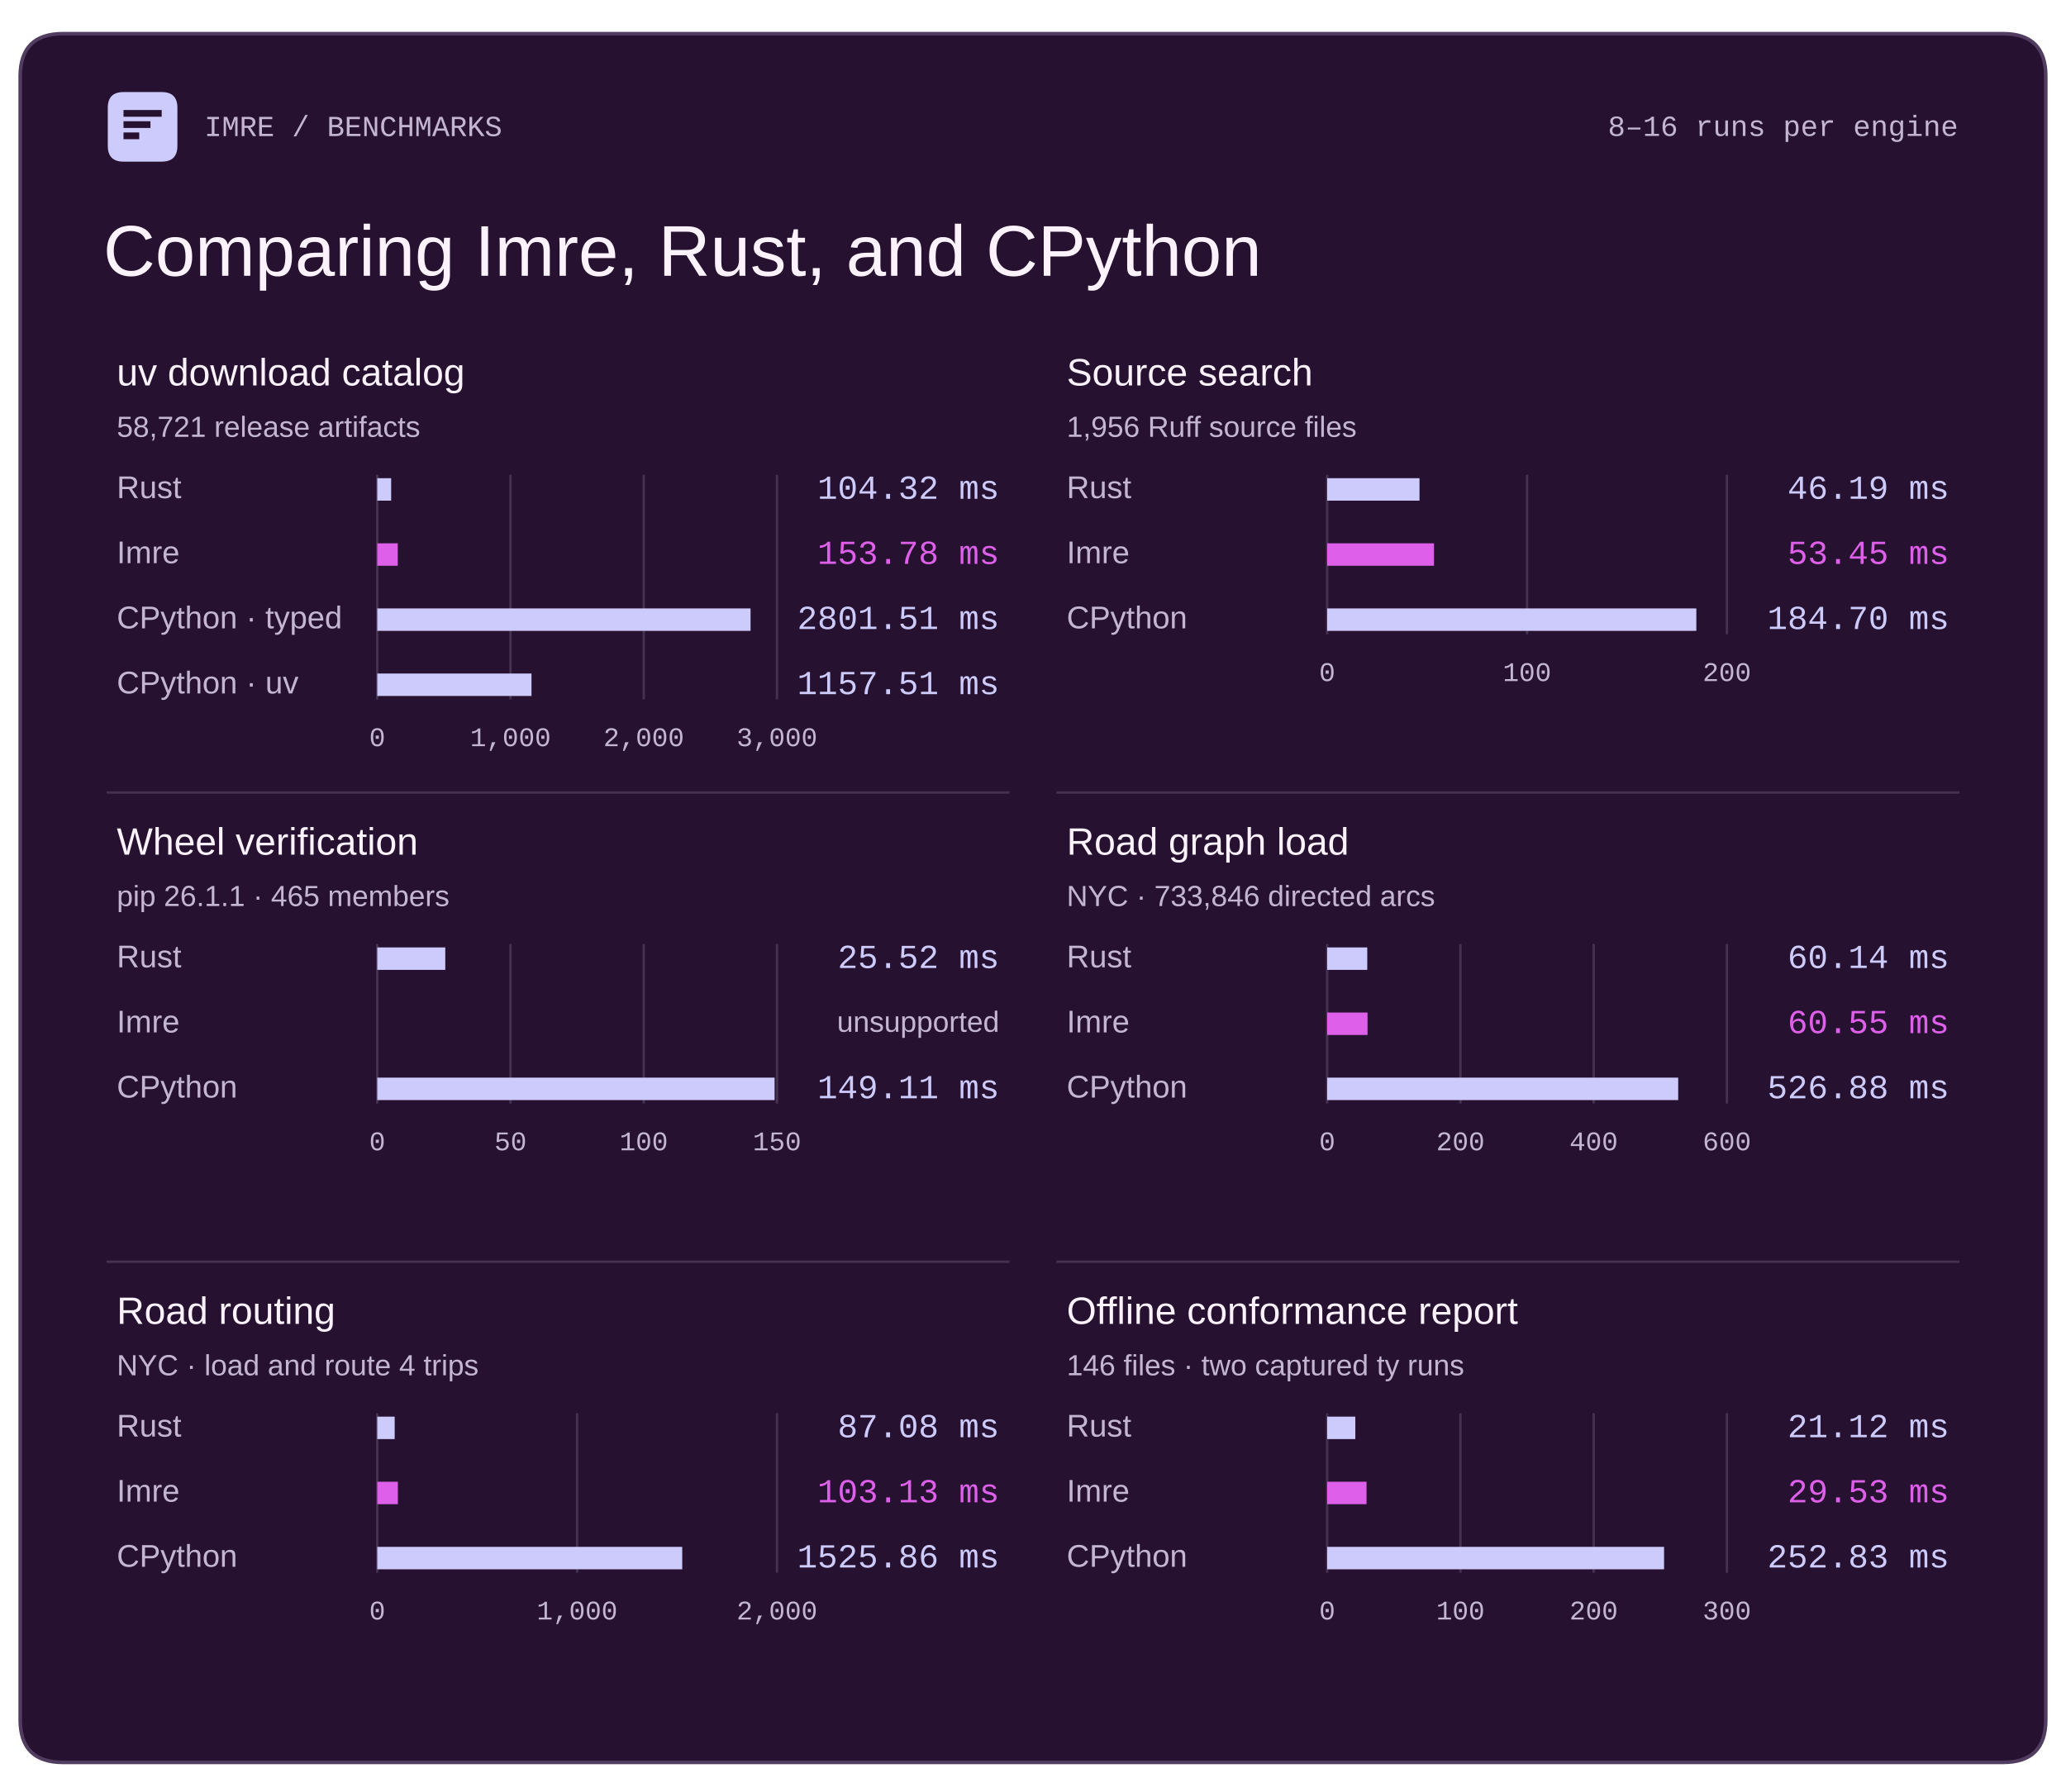
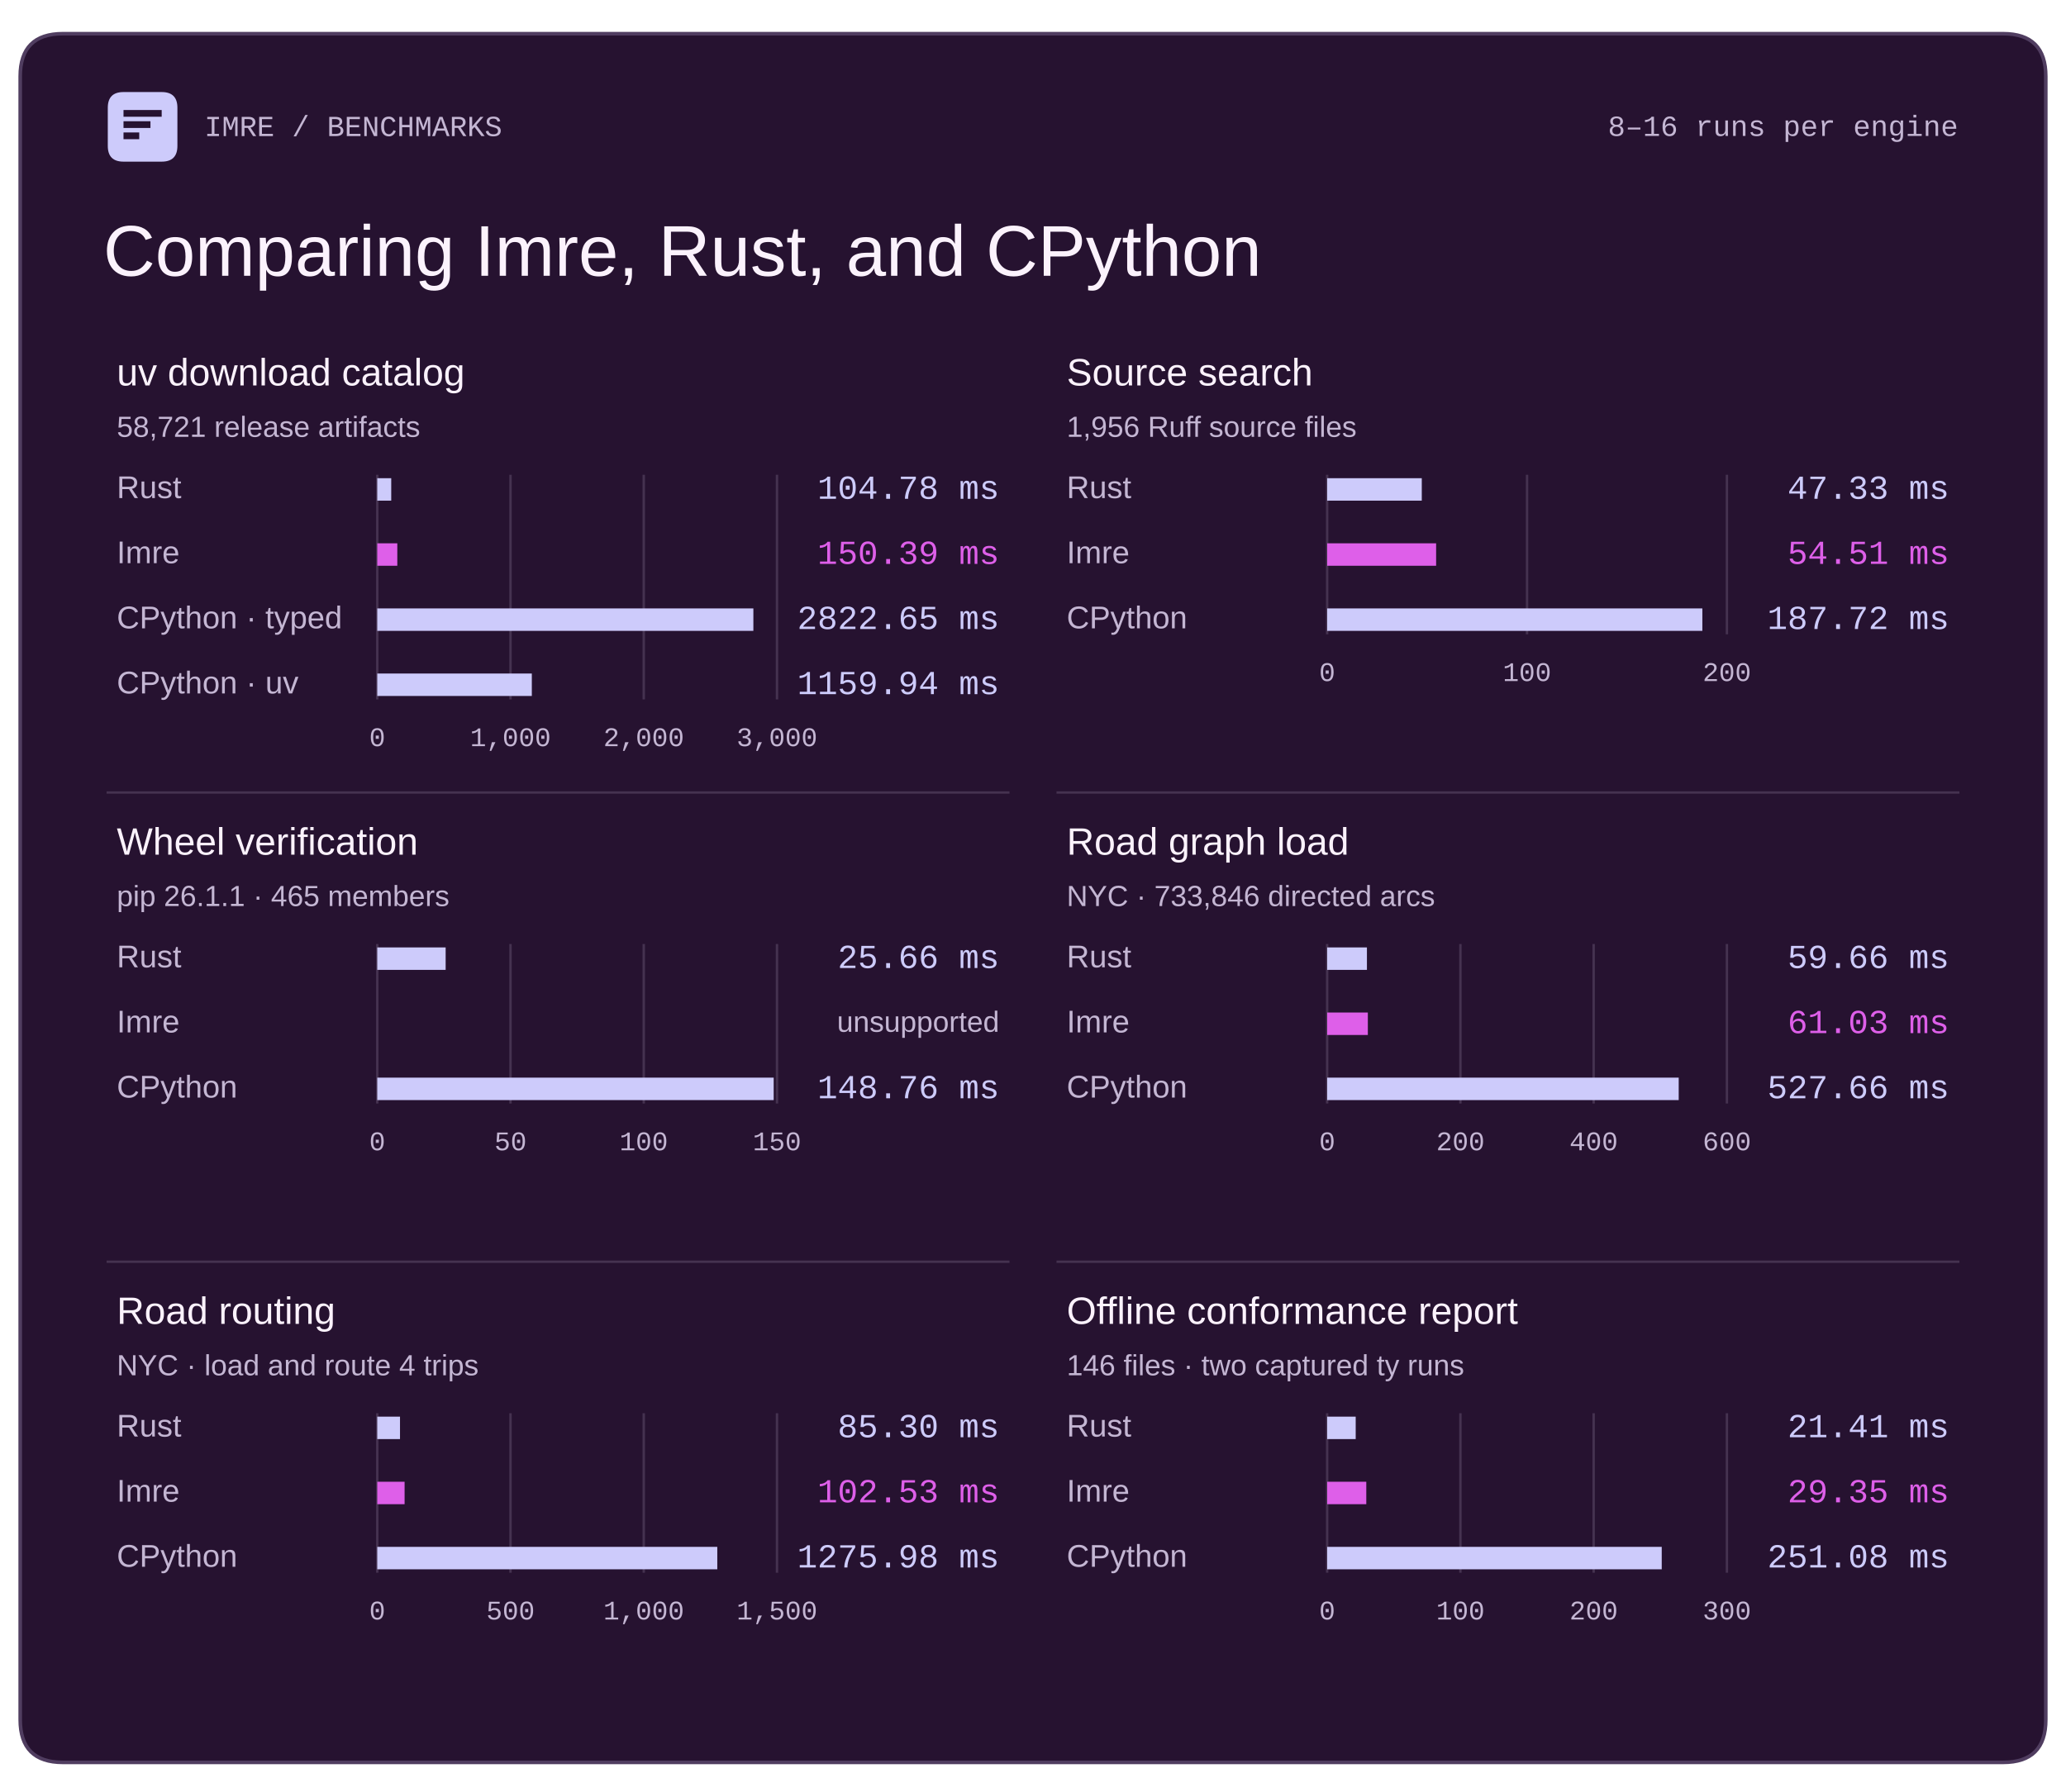
<svg xmlns="http://www.w3.org/2000/svg" width="690pt" height="598.5pt" viewBox="0 0 690 598.5" version="1.1">
  <defs>
    <style type="text/css">*{stroke-linejoin: round; stroke-linecap: butt}</style>
  </defs>
  <g id="figure_1">
    <g id="patch_1">
      <path d="M 0 598.5 L 690 598.5 L 690 0 L 0 0 L 0 598.5 z " style="fill: none" />
    </g>
    <g id="axes_1">
      <g id="patch_2">
        <path d="M 21 11.25 L 669 11.25 Q 683.25 11.25 683.25 25.5 L 683.25 574.5 Q 683.25 588.75 669 588.75 L 21 588.75 Q 6.75 588.75 6.75 574.5 L 6.75 25.5 Q 6.75 11.25 21 11.25 z " clip-path="url(#p07dc941b45)" style="fill: #261230; stroke: #503d60; stroke-width: 1.2; stroke-linejoin: miter" />
      </g>
      <g id="line2d_1">
        <path d="M 126 159 L 126 233.25 " clip-path="url(#p07dc941b45)" style="fill: none; stroke: #453250; stroke-width: 0.8; stroke-linecap: square" />
      </g>
      <g id="line2d_2">
        <path d="M 170.5 159 L 170.5 233.25 " clip-path="url(#p07dc941b45)" style="fill: none; stroke: #453250; stroke-width: 0.8; stroke-linecap: square" />
      </g>
      <g id="line2d_3">
        <path d="M 215 159 L 215 233.25 " clip-path="url(#p07dc941b45)" style="fill: none; stroke: #453250; stroke-width: 0.8; stroke-linecap: square" />
      </g>
      <g id="line2d_4">
        <path d="M 259.5 159 L 259.5 233.25 " clip-path="url(#p07dc941b45)" style="fill: none; stroke: #453250; stroke-width: 0.8; stroke-linecap: square" />
      </g>
      <g id="line2d_5">
        <path d="M 443.25 159 L 443.25 211.5 " clip-path="url(#p07dc941b45)" style="fill: none; stroke: #453250; stroke-width: 0.8; stroke-linecap: square" />
      </g>
      <g id="line2d_6">
        <path d="M 510 159 L 510 211.5 " clip-path="url(#p07dc941b45)" style="fill: none; stroke: #453250; stroke-width: 0.8; stroke-linecap: square" />
      </g>
      <g id="line2d_7">
        <path d="M 576.75 159 L 576.75 211.5 " clip-path="url(#p07dc941b45)" style="fill: none; stroke: #453250; stroke-width: 0.8; stroke-linecap: square" />
      </g>
      <g id="line2d_8">
        <path d="M 36 264.75 L 336.75 264.75 " clip-path="url(#p07dc941b45)" style="fill: none; stroke: #453250; stroke-width: 0.8; stroke-linecap: square" />
      </g>
      <g id="line2d_9">
        <path d="M 126 315.75 L 126 368.25 " clip-path="url(#p07dc941b45)" style="fill: none; stroke: #453250; stroke-width: 0.8; stroke-linecap: square" />
      </g>
      <g id="line2d_10">
        <path d="M 170.5 315.75 L 170.5 368.25 " clip-path="url(#p07dc941b45)" style="fill: none; stroke: #453250; stroke-width: 0.8; stroke-linecap: square" />
      </g>
      <g id="line2d_11">
        <path d="M 215 315.75 L 215 368.25 " clip-path="url(#p07dc941b45)" style="fill: none; stroke: #453250; stroke-width: 0.8; stroke-linecap: square" />
      </g>
      <g id="line2d_12">
        <path d="M 259.5 315.75 L 259.5 368.25 " clip-path="url(#p07dc941b45)" style="fill: none; stroke: #453250; stroke-width: 0.8; stroke-linecap: square" />
      </g>
      <g id="line2d_13">
        <path d="M 353.25 264.75 L 654 264.75 " clip-path="url(#p07dc941b45)" style="fill: none; stroke: #453250; stroke-width: 0.8; stroke-linecap: square" />
      </g>
      <g id="line2d_14">
        <path d="M 443.25 315.75 L 443.25 368.25 " clip-path="url(#p07dc941b45)" style="fill: none; stroke: #453250; stroke-width: 0.8; stroke-linecap: square" />
      </g>
      <g id="line2d_15">
        <path d="M 487.75 315.75 L 487.75 368.25 " clip-path="url(#p07dc941b45)" style="fill: none; stroke: #453250; stroke-width: 0.8; stroke-linecap: square" />
      </g>
      <g id="line2d_16">
        <path d="M 532.25 315.75 L 532.25 368.25 " clip-path="url(#p07dc941b45)" style="fill: none; stroke: #453250; stroke-width: 0.8; stroke-linecap: square" />
      </g>
      <g id="line2d_17">
        <path d="M 576.75 315.75 L 576.75 368.25 " clip-path="url(#p07dc941b45)" style="fill: none; stroke: #453250; stroke-width: 0.8; stroke-linecap: square" />
      </g>
      <g id="line2d_18">
        <path d="M 36 421.5 L 336.75 421.5 " clip-path="url(#p07dc941b45)" style="fill: none; stroke: #453250; stroke-width: 0.8; stroke-linecap: square" />
      </g>
      <g id="line2d_19">
        <path d="M 126 472.5 L 126 525 " clip-path="url(#p07dc941b45)" style="fill: none; stroke: #453250; stroke-width: 0.8; stroke-linecap: square" />
      </g>
      <g id="line2d_20">
-         <path d="M 192.75 472.5 L 192.75 525 " clip-path="url(#p07dc941b45)" style="fill: none; stroke: #453250; stroke-width: 0.8; stroke-linecap: square" />
+         <path d="M 170.5 472.5 L 170.5 525 " clip-path="url(#p07dc941b45)" style="fill: none; stroke: #453250; stroke-width: 0.8; stroke-linecap: square" />
      </g>
      <g id="line2d_21">
+         <path d="M 215 472.5 L 215 525 " clip-path="url(#p07dc941b45)" style="fill: none; stroke: #453250; stroke-width: 0.8; stroke-linecap: square" />
+       </g>
+       <g id="line2d_22">
        <path d="M 259.5 472.5 L 259.5 525 " clip-path="url(#p07dc941b45)" style="fill: none; stroke: #453250; stroke-width: 0.8; stroke-linecap: square" />
      </g>
-       <g id="line2d_22">
+       <g id="line2d_23">
        <path d="M 353.25 421.5 L 654 421.5 " clip-path="url(#p07dc941b45)" style="fill: none; stroke: #453250; stroke-width: 0.8; stroke-linecap: square" />
      </g>
-       <g id="line2d_23">
+       <g id="line2d_24">
        <path d="M 443.25 472.5 L 443.25 525 " clip-path="url(#p07dc941b45)" style="fill: none; stroke: #453250; stroke-width: 0.8; stroke-linecap: square" />
      </g>
-       <g id="line2d_24">
+       <g id="line2d_25">
        <path d="M 487.75 472.5 L 487.75 525 " clip-path="url(#p07dc941b45)" style="fill: none; stroke: #453250; stroke-width: 0.8; stroke-linecap: square" />
      </g>
-       <g id="line2d_25">
+       <g id="line2d_26">
        <path d="M 532.25 472.5 L 532.25 525 " clip-path="url(#p07dc941b45)" style="fill: none; stroke: #453250; stroke-width: 0.8; stroke-linecap: square" />
      </g>
-       <g id="line2d_26">
+       <g id="line2d_27">
        <path d="M 576.75 472.5 L 576.75 525 " clip-path="url(#p07dc941b45)" style="fill: none; stroke: #453250; stroke-width: 0.8; stroke-linecap: square" />
      </g>
      <g id="patch_3">
        <path d="M 41.25 30.75 L 54 30.75 Q 59.25 30.75 59.25 36 L 59.25 48.75 Q 59.25 54 54 54 L 41.25 54 Q 36 54 36 48.75 L 36 36 Q 36 30.75 41.25 30.75 z " clip-path="url(#p07dc941b45)" style="fill: #cdcbfb" />
      </g>
      <g id="patch_4">
        <path d="M 41.25 36.75 L 54 36.75 L 54 39 L 41.25 39 z " clip-path="url(#p07dc941b45)" style="fill: #261230" />
      </g>
      <g id="patch_5">
        <path d="M 41.25 40.5 L 50.25 40.5 L 50.25 42.75 L 41.25 42.75 z " clip-path="url(#p07dc941b45)" style="fill: #261230" />
      </g>
      <g id="patch_6">
        <path d="M 41.25 44.25 L 46.5 44.25 L 46.5 46.5 L 41.25 46.5 z " clip-path="url(#p07dc941b45)" style="fill: #261230" />
      </g>
      <g id="patch_7">
-         <path d="M 126 159.75 L 130.642 159.75 L 130.642 167.25 L 126 167.25 z " clip-path="url(#p07dc941b45)" style="fill: #cdcbfb" />
+         <path d="M 126 159.75 L 130.663 159.75 L 130.663 167.25 L 126 167.25 z " clip-path="url(#p07dc941b45)" style="fill: #cdcbfb" />
      </g>
      <g id="patch_8">
-         <path d="M 126 181.5 L 132.843 181.5 L 132.843 189 L 126 189 z " clip-path="url(#p07dc941b45)" style="fill: #de5fe9" />
+         <path d="M 126 181.5 L 132.692 181.5 L 132.692 189 L 126 189 z " clip-path="url(#p07dc941b45)" style="fill: #de5fe9" />
      </g>
      <g id="patch_9">
-         <path d="M 126 203.25 L 250.667 203.25 L 250.667 210.75 L 126 210.75 z " clip-path="url(#p07dc941b45)" style="fill: #cdcbfb" />
+         <path d="M 126 203.25 L 251.608 203.25 L 251.608 210.75 L 126 210.75 z " clip-path="url(#p07dc941b45)" style="fill: #cdcbfb" />
      </g>
      <g id="patch_10">
-         <path d="M 126 225 L 177.509 225 L 177.509 232.5 L 126 232.5 z " clip-path="url(#p07dc941b45)" style="fill: #cdcbfb" />
+         <path d="M 126 225 L 177.618 225 L 177.618 232.5 L 126 232.5 z " clip-path="url(#p07dc941b45)" style="fill: #cdcbfb" />
      </g>
      <g id="patch_11">
-         <path d="M 443.25 159.75 L 474.083 159.75 L 474.083 167.25 L 443.25 167.25 z " clip-path="url(#p07dc941b45)" style="fill: #cdcbfb" />
+         <path d="M 443.25 159.75 L 474.845 159.75 L 474.845 167.25 L 443.25 167.25 z " clip-path="url(#p07dc941b45)" style="fill: #cdcbfb" />
      </g>
      <g id="patch_12">
-         <path d="M 443.25 181.5 L 478.926 181.5 L 478.926 189 L 443.25 189 z " clip-path="url(#p07dc941b45)" style="fill: #de5fe9" />
+         <path d="M 443.25 181.5 L 479.636 181.5 L 479.636 189 L 443.25 189 z " clip-path="url(#p07dc941b45)" style="fill: #de5fe9" />
      </g>
      <g id="patch_13">
-         <path d="M 443.25 203.25 L 566.541 203.25 L 566.541 210.75 L 443.25 210.75 z " clip-path="url(#p07dc941b45)" style="fill: #cdcbfb" />
+         <path d="M 443.25 203.25 L 568.552 203.25 L 568.552 210.75 L 443.25 210.75 z " clip-path="url(#p07dc941b45)" style="fill: #cdcbfb" />
      </g>
      <g id="patch_14">
-         <path d="M 126 316.5 L 148.715 316.5 L 148.715 324 L 126 324 z " clip-path="url(#p07dc941b45)" style="fill: #cdcbfb" />
+         <path d="M 126 316.5 L 148.837 316.5 L 148.837 324 L 126 324 z " clip-path="url(#p07dc941b45)" style="fill: #cdcbfb" />
      </g>
      <g id="patch_15">
-         <path d="M 126 360 L 258.705 360 L 258.705 367.5 L 126 367.5 z " clip-path="url(#p07dc941b45)" style="fill: #cdcbfb" />
+         <path d="M 126 360 L 258.397 360 L 258.397 367.5 L 126 367.5 z " clip-path="url(#p07dc941b45)" style="fill: #cdcbfb" />
      </g>
      <g id="patch_16">
-         <path d="M 443.25 316.5 L 456.632 316.5 L 456.632 324 L 443.25 324 z " clip-path="url(#p07dc941b45)" style="fill: #cdcbfb" />
+         <path d="M 443.25 316.5 L 456.525 316.5 L 456.525 324 L 443.25 324 z " clip-path="url(#p07dc941b45)" style="fill: #cdcbfb" />
      </g>
      <g id="patch_17">
-         <path d="M 443.25 338.25 L 456.722 338.25 L 456.722 345.75 L 443.25 345.75 z " clip-path="url(#p07dc941b45)" style="fill: #de5fe9" />
+         <path d="M 443.25 338.25 L 456.83 338.25 L 456.83 345.75 L 443.25 345.75 z " clip-path="url(#p07dc941b45)" style="fill: #de5fe9" />
      </g>
      <g id="patch_18">
-         <path d="M 443.25 360 L 560.48 360 L 560.48 367.5 L 443.25 367.5 z " clip-path="url(#p07dc941b45)" style="fill: #cdcbfb" />
+         <path d="M 443.25 360 L 560.654 360 L 560.654 367.5 L 443.25 367.5 z " clip-path="url(#p07dc941b45)" style="fill: #cdcbfb" />
      </g>
      <g id="patch_19">
-         <path d="M 126 473.25 L 131.813 473.25 L 131.813 480.75 L 126 480.75 z " clip-path="url(#p07dc941b45)" style="fill: #cdcbfb" />
+         <path d="M 126 473.25 L 133.592 473.25 L 133.592 480.75 L 126 480.75 z " clip-path="url(#p07dc941b45)" style="fill: #cdcbfb" />
      </g>
      <g id="patch_20">
-         <path d="M 126 495 L 132.884 495 L 132.884 502.5 L 126 502.5 z " clip-path="url(#p07dc941b45)" style="fill: #de5fe9" />
+         <path d="M 126 495 L 135.126 495 L 135.126 502.5 L 126 502.5 z " clip-path="url(#p07dc941b45)" style="fill: #de5fe9" />
      </g>
      <g id="patch_21">
-         <path d="M 126 516.75 L 227.851 516.75 L 227.851 524.25 L 126 524.25 z " clip-path="url(#p07dc941b45)" style="fill: #cdcbfb" />
+         <path d="M 126 516.75 L 239.562 516.75 L 239.562 524.25 L 126 524.25 z " clip-path="url(#p07dc941b45)" style="fill: #cdcbfb" />
      </g>
      <g id="patch_22">
-         <path d="M 443.25 473.25 L 452.648 473.25 L 452.648 480.75 L 443.25 480.75 z " clip-path="url(#p07dc941b45)" style="fill: #cdcbfb" />
+         <path d="M 443.25 473.25 L 452.776 473.25 L 452.776 480.75 L 443.25 480.75 z " clip-path="url(#p07dc941b45)" style="fill: #cdcbfb" />
      </g>
      <g id="patch_23">
-         <path d="M 443.25 495 L 456.393 495 L 456.393 502.5 L 443.25 502.5 z " clip-path="url(#p07dc941b45)" style="fill: #de5fe9" />
+         <path d="M 443.25 495 L 456.312 495 L 456.312 502.5 L 443.25 502.5 z " clip-path="url(#p07dc941b45)" style="fill: #de5fe9" />
      </g>
      <g id="patch_24">
-         <path d="M 443.25 516.75 L 555.76 516.75 L 555.76 524.25 L 443.25 524.25 z " clip-path="url(#p07dc941b45)" style="fill: #cdcbfb" />
+         <path d="M 443.25 516.75 L 554.982 516.75 L 554.982 524.25 L 443.25 524.25 z " clip-path="url(#p07dc941b45)" style="fill: #cdcbfb" />
      </g>
      <g id="text_1">
        <text style="font-size: 9.75px; font-family: ui-monospace, 'SFMono-Regular', Consolas, 'Liberation Mono', monospace; text-anchor: start; fill: #c4b6d3" x="68.25" y="45.466" transform="rotate(-0 68.25 45.46629)">IMRE / BENCHMARKS</text>
      </g>
      <g id="text_2">
        <text style="font-size: 9.75px; font-family: ui-monospace, 'SFMono-Regular', Consolas, 'Liberation Mono', monospace; text-anchor: end; fill: #c4b6d3" x="654" y="45.407" transform="rotate(-0 654 45.40687)">8–16 runs per engine</text>
      </g>
      <g id="text_3">
        <text style="font-size: 24px; font-family: Arial, Helvetica, sans-serif; text-anchor: start; fill: #fbf2fc" x="34.5" y="92.123" transform="rotate(-0 34.5 92.1225)">Comparing Imre, Rust, and CPython</text>
      </g>
      <g id="text_4">
        <text style="font-size: 12.75px; font-family: Arial, Helvetica, sans-serif; text-anchor: start; fill: #fbf2fc" x="39" y="128.768" transform="rotate(-0 39 128.7682)">uv download catalog</text>
      </g>
      <g id="text_5">
        <text style="font-size: 9.75px; font-family: Arial, Helvetica, sans-serif; text-anchor: start; fill: #c4b6d3" x="39" y="145.94" transform="rotate(-0 39 145.9404)">58,721 release artifacts</text>
      </g>
      <g id="text_6">
        <text style="font-size: 9px; font-family: ui-monospace, 'SFMono-Regular', Consolas, 'Liberation Mono', monospace; text-anchor: middle; fill: #c4b6d3" x="126" y="249.257" transform="rotate(-0 126 249.2573)">0</text>
      </g>
      <g id="text_7">
        <text style="font-size: 9px; font-family: ui-monospace, 'SFMono-Regular', Consolas, 'Liberation Mono', monospace; text-anchor: middle; fill: #c4b6d3" x="170.5" y="249.257" transform="rotate(-0 170.5 249.2573)">1,000</text>
      </g>
      <g id="text_8">
        <text style="font-size: 9px; font-family: ui-monospace, 'SFMono-Regular', Consolas, 'Liberation Mono', monospace; text-anchor: middle; fill: #c4b6d3" x="215" y="249.257" transform="rotate(-0 215 249.2573)">2,000</text>
      </g>
      <g id="text_9">
        <text style="font-size: 9px; font-family: ui-monospace, 'SFMono-Regular', Consolas, 'Liberation Mono', monospace; text-anchor: middle; fill: #c4b6d3" x="259.5" y="249.257" transform="rotate(-0 259.5 249.2573)">3,000</text>
      </g>
      <g id="text_10">
        <text style="font-size: 10.5px; font-family: Arial, Helvetica, sans-serif; text-anchor: start; fill: #c4b6d3" x="39" y="166.397" transform="rotate(-0 39 166.3973)">Rust</text>
      </g>
      <g id="text_11">
-         <text style="font-size: 11.25px; font-family: ui-monospace, 'SFMono-Regular', Consolas, 'Liberation Mono', monospace; text-anchor: end; fill: #cdcbfb" x="333.75" y="166.634" transform="rotate(-0 333.75 166.6342)">104.32 ms</text>
+         <text style="font-size: 11.25px; font-family: ui-monospace, 'SFMono-Regular', Consolas, 'Liberation Mono', monospace; text-anchor: end; fill: #cdcbfb" x="333.75" y="166.634" transform="rotate(-0 333.75 166.6342)">104.78 ms</text>
      </g>
      <g id="text_12">
        <text style="font-size: 10.5px; font-family: Arial, Helvetica, sans-serif; text-anchor: start; fill: #c4b6d3" x="39" y="188.147" transform="rotate(-0 39 188.1473)">Imre</text>
      </g>
      <g id="text_13">
-         <text style="font-size: 11.25px; font-family: ui-monospace, 'SFMono-Regular', Consolas, 'Liberation Mono', monospace; text-anchor: end; fill: #de5fe9" x="333.75" y="188.384" transform="rotate(-0 333.75 188.3842)">153.78 ms</text>
+         <text style="font-size: 11.25px; font-family: ui-monospace, 'SFMono-Regular', Consolas, 'Liberation Mono', monospace; text-anchor: end; fill: #de5fe9" x="333.75" y="188.384" transform="rotate(-0 333.75 188.3842)">150.39 ms</text>
      </g>
      <g id="text_14">
        <text style="font-size: 10.5px; font-family: Arial, Helvetica, sans-serif; text-anchor: start; fill: #c4b6d3" x="39" y="209.897" transform="rotate(-0 39 209.8973)">CPython · typed</text>
      </g>
      <g id="text_15">
-         <text style="font-size: 11.25px; font-family: ui-monospace, 'SFMono-Regular', Consolas, 'Liberation Mono', monospace; text-anchor: end; fill: #cdcbfb" x="333.75" y="210.134" transform="rotate(-0 333.75 210.1342)">2801.51 ms</text>
+         <text style="font-size: 11.25px; font-family: ui-monospace, 'SFMono-Regular', Consolas, 'Liberation Mono', monospace; text-anchor: end; fill: #cdcbfb" x="333.75" y="210.134" transform="rotate(-0 333.75 210.1342)">2822.65 ms</text>
      </g>
      <g id="text_16">
        <text style="font-size: 10.5px; font-family: Arial, Helvetica, sans-serif; text-anchor: start; fill: #c4b6d3" x="39" y="231.647" transform="rotate(-0 39 231.6473)">CPython · uv</text>
      </g>
      <g id="text_17">
-         <text style="font-size: 11.25px; font-family: ui-monospace, 'SFMono-Regular', Consolas, 'Liberation Mono', monospace; text-anchor: end; fill: #cdcbfb" x="333.75" y="231.884" transform="rotate(-0 333.75 231.8842)">1157.51 ms</text>
+         <text style="font-size: 11.25px; font-family: ui-monospace, 'SFMono-Regular', Consolas, 'Liberation Mono', monospace; text-anchor: end; fill: #cdcbfb" x="333.75" y="231.884" transform="rotate(-0 333.75 231.8842)">1159.94 ms</text>
      </g>
      <g id="text_18">
        <text style="font-size: 12.75px; font-family: Arial, Helvetica, sans-serif; text-anchor: start; fill: #fbf2fc" x="356.25" y="128.768" transform="rotate(-0 356.25 128.7682)">Source search</text>
      </g>
      <g id="text_19">
        <text style="font-size: 9.75px; font-family: Arial, Helvetica, sans-serif; text-anchor: start; fill: #c4b6d3" x="356.25" y="145.94" transform="rotate(-0 356.25 145.9404)">1,956 Ruff source files</text>
      </g>
      <g id="text_20">
        <text style="font-size: 9px; font-family: ui-monospace, 'SFMono-Regular', Consolas, 'Liberation Mono', monospace; text-anchor: middle; fill: #c4b6d3" x="443.25" y="227.507" transform="rotate(-0 443.25 227.5073)">0</text>
      </g>
      <g id="text_21">
        <text style="font-size: 9px; font-family: ui-monospace, 'SFMono-Regular', Consolas, 'Liberation Mono', monospace; text-anchor: middle; fill: #c4b6d3" x="510" y="227.507" transform="rotate(-0 510 227.5073)">100</text>
      </g>
      <g id="text_22">
        <text style="font-size: 9px; font-family: ui-monospace, 'SFMono-Regular', Consolas, 'Liberation Mono', monospace; text-anchor: middle; fill: #c4b6d3" x="576.75" y="227.507" transform="rotate(-0 576.75 227.5073)">200</text>
      </g>
      <g id="text_23">
        <text style="font-size: 10.5px; font-family: Arial, Helvetica, sans-serif; text-anchor: start; fill: #c4b6d3" x="356.25" y="166.397" transform="rotate(-0 356.25 166.3973)">Rust</text>
      </g>
      <g id="text_24">
-         <text style="font-size: 11.25px; font-family: ui-monospace, 'SFMono-Regular', Consolas, 'Liberation Mono', monospace; text-anchor: end; fill: #cdcbfb" x="651" y="166.634" transform="rotate(-0 651 166.6342)">46.19 ms</text>
+         <text style="font-size: 11.25px; font-family: ui-monospace, 'SFMono-Regular', Consolas, 'Liberation Mono', monospace; text-anchor: end; fill: #cdcbfb" x="651" y="166.634" transform="rotate(-0 651 166.6342)">47.33 ms</text>
      </g>
      <g id="text_25">
        <text style="font-size: 10.5px; font-family: Arial, Helvetica, sans-serif; text-anchor: start; fill: #c4b6d3" x="356.25" y="188.147" transform="rotate(-0 356.25 188.1473)">Imre</text>
      </g>
      <g id="text_26">
-         <text style="font-size: 11.25px; font-family: ui-monospace, 'SFMono-Regular', Consolas, 'Liberation Mono', monospace; text-anchor: end; fill: #de5fe9" x="651" y="188.384" transform="rotate(-0 651 188.3842)">53.45 ms</text>
+         <text style="font-size: 11.25px; font-family: ui-monospace, 'SFMono-Regular', Consolas, 'Liberation Mono', monospace; text-anchor: end; fill: #de5fe9" x="651" y="188.384" transform="rotate(-0 651 188.3842)">54.51 ms</text>
      </g>
      <g id="text_27">
        <text style="font-size: 10.5px; font-family: Arial, Helvetica, sans-serif; text-anchor: start; fill: #c4b6d3" x="356.25" y="209.897" transform="rotate(-0 356.25 209.8973)">CPython</text>
      </g>
      <g id="text_28">
-         <text style="font-size: 11.25px; font-family: ui-monospace, 'SFMono-Regular', Consolas, 'Liberation Mono', monospace; text-anchor: end; fill: #cdcbfb" x="651" y="210.134" transform="rotate(-0 651 210.1342)">184.70 ms</text>
+         <text style="font-size: 11.25px; font-family: ui-monospace, 'SFMono-Regular', Consolas, 'Liberation Mono', monospace; text-anchor: end; fill: #cdcbfb" x="651" y="210.134" transform="rotate(-0 651 210.1342)">187.72 ms</text>
      </g>
      <g id="text_29">
        <text style="font-size: 12.75px; font-family: Arial, Helvetica, sans-serif; text-anchor: start; fill: #fbf2fc" x="39" y="285.518" transform="rotate(-0 39 285.5182)">Wheel verification</text>
      </g>
      <g id="text_30">
        <text style="font-size: 9.75px; font-family: Arial, Helvetica, sans-serif; text-anchor: start; fill: #c4b6d3" x="39" y="302.69" transform="rotate(-0 39 302.6904)">pip 26.1.1 · 465 members</text>
      </g>
      <g id="text_31">
        <text style="font-size: 9px; font-family: ui-monospace, 'SFMono-Regular', Consolas, 'Liberation Mono', monospace; text-anchor: middle; fill: #c4b6d3" x="126" y="384.257" transform="rotate(-0 126 384.2573)">0</text>
      </g>
      <g id="text_32">
        <text style="font-size: 9px; font-family: ui-monospace, 'SFMono-Regular', Consolas, 'Liberation Mono', monospace; text-anchor: middle; fill: #c4b6d3" x="170.5" y="384.257" transform="rotate(-0 170.5 384.2573)">50</text>
      </g>
      <g id="text_33">
        <text style="font-size: 9px; font-family: ui-monospace, 'SFMono-Regular', Consolas, 'Liberation Mono', monospace; text-anchor: middle; fill: #c4b6d3" x="215" y="384.257" transform="rotate(-0 215 384.2573)">100</text>
      </g>
      <g id="text_34">
        <text style="font-size: 9px; font-family: ui-monospace, 'SFMono-Regular', Consolas, 'Liberation Mono', monospace; text-anchor: middle; fill: #c4b6d3" x="259.5" y="384.257" transform="rotate(-0 259.5 384.2573)">150</text>
      </g>
      <g id="text_35">
        <text style="font-size: 10.5px; font-family: Arial, Helvetica, sans-serif; text-anchor: start; fill: #c4b6d3" x="39" y="323.147" transform="rotate(-0 39 323.1473)">Rust</text>
      </g>
      <g id="text_36">
-         <text style="font-size: 11.25px; font-family: ui-monospace, 'SFMono-Regular', Consolas, 'Liberation Mono', monospace; text-anchor: end; fill: #cdcbfb" x="333.75" y="323.384" transform="rotate(-0 333.75 323.3842)">25.52 ms</text>
+         <text style="font-size: 11.25px; font-family: ui-monospace, 'SFMono-Regular', Consolas, 'Liberation Mono', monospace; text-anchor: end; fill: #cdcbfb" x="333.75" y="323.384" transform="rotate(-0 333.75 323.3842)">25.66 ms</text>
      </g>
      <g id="text_37">
        <text style="font-size: 10.5px; font-family: Arial, Helvetica, sans-serif; text-anchor: start; fill: #c4b6d3" x="39" y="344.897" transform="rotate(-0 39 344.8973)">Imre</text>
      </g>
      <g id="text_38">
        <text style="font-size: 9.75px; font-family: Arial, Helvetica, sans-serif; text-anchor: end; fill: #c4b6d3" x="333.75" y="344.69" transform="rotate(-0 333.75 344.6904)">unsupported</text>
      </g>
      <g id="text_39">
        <text style="font-size: 10.5px; font-family: Arial, Helvetica, sans-serif; text-anchor: start; fill: #c4b6d3" x="39" y="366.647" transform="rotate(-0 39 366.6473)">CPython</text>
      </g>
      <g id="text_40">
-         <text style="font-size: 11.25px; font-family: ui-monospace, 'SFMono-Regular', Consolas, 'Liberation Mono', monospace; text-anchor: end; fill: #cdcbfb" x="333.75" y="366.884" transform="rotate(-0 333.75 366.8842)">149.11 ms</text>
+         <text style="font-size: 11.25px; font-family: ui-monospace, 'SFMono-Regular', Consolas, 'Liberation Mono', monospace; text-anchor: end; fill: #cdcbfb" x="333.75" y="366.884" transform="rotate(-0 333.75 366.8842)">148.76 ms</text>
      </g>
      <g id="text_41">
        <text style="font-size: 12.75px; font-family: Arial, Helvetica, sans-serif; text-anchor: start; fill: #fbf2fc" x="356.25" y="285.518" transform="rotate(-0 356.25 285.5182)">Road graph load</text>
      </g>
      <g id="text_42">
        <text style="font-size: 9.75px; font-family: Arial, Helvetica, sans-serif; text-anchor: start; fill: #c4b6d3" x="356.25" y="302.69" transform="rotate(-0 356.25 302.6904)">NYC · 733,846 directed arcs</text>
      </g>
      <g id="text_43">
        <text style="font-size: 9px; font-family: ui-monospace, 'SFMono-Regular', Consolas, 'Liberation Mono', monospace; text-anchor: middle; fill: #c4b6d3" x="443.25" y="384.257" transform="rotate(-0 443.25 384.2573)">0</text>
      </g>
      <g id="text_44">
        <text style="font-size: 9px; font-family: ui-monospace, 'SFMono-Regular', Consolas, 'Liberation Mono', monospace; text-anchor: middle; fill: #c4b6d3" x="487.75" y="384.257" transform="rotate(-0 487.75 384.2573)">200</text>
      </g>
      <g id="text_45">
        <text style="font-size: 9px; font-family: ui-monospace, 'SFMono-Regular', Consolas, 'Liberation Mono', monospace; text-anchor: middle; fill: #c4b6d3" x="532.25" y="384.257" transform="rotate(-0 532.25 384.2573)">400</text>
      </g>
      <g id="text_46">
        <text style="font-size: 9px; font-family: ui-monospace, 'SFMono-Regular', Consolas, 'Liberation Mono', monospace; text-anchor: middle; fill: #c4b6d3" x="576.75" y="384.257" transform="rotate(-0 576.75 384.2573)">600</text>
      </g>
      <g id="text_47">
        <text style="font-size: 10.5px; font-family: Arial, Helvetica, sans-serif; text-anchor: start; fill: #c4b6d3" x="356.25" y="323.147" transform="rotate(-0 356.25 323.1473)">Rust</text>
      </g>
      <g id="text_48">
-         <text style="font-size: 11.25px; font-family: ui-monospace, 'SFMono-Regular', Consolas, 'Liberation Mono', monospace; text-anchor: end; fill: #cdcbfb" x="651" y="323.384" transform="rotate(-0 651 323.3842)">60.14 ms</text>
+         <text style="font-size: 11.25px; font-family: ui-monospace, 'SFMono-Regular', Consolas, 'Liberation Mono', monospace; text-anchor: end; fill: #cdcbfb" x="651" y="323.384" transform="rotate(-0 651 323.3842)">59.66 ms</text>
      </g>
      <g id="text_49">
        <text style="font-size: 10.5px; font-family: Arial, Helvetica, sans-serif; text-anchor: start; fill: #c4b6d3" x="356.25" y="344.897" transform="rotate(-0 356.25 344.8973)">Imre</text>
      </g>
      <g id="text_50">
-         <text style="font-size: 11.25px; font-family: ui-monospace, 'SFMono-Regular', Consolas, 'Liberation Mono', monospace; text-anchor: end; fill: #de5fe9" x="651" y="345.134" transform="rotate(-0 651 345.1342)">60.55 ms</text>
+         <text style="font-size: 11.25px; font-family: ui-monospace, 'SFMono-Regular', Consolas, 'Liberation Mono', monospace; text-anchor: end; fill: #de5fe9" x="651" y="345.134" transform="rotate(-0 651 345.1342)">61.03 ms</text>
      </g>
      <g id="text_51">
        <text style="font-size: 10.5px; font-family: Arial, Helvetica, sans-serif; text-anchor: start; fill: #c4b6d3" x="356.25" y="366.647" transform="rotate(-0 356.25 366.6473)">CPython</text>
      </g>
      <g id="text_52">
-         <text style="font-size: 11.25px; font-family: ui-monospace, 'SFMono-Regular', Consolas, 'Liberation Mono', monospace; text-anchor: end; fill: #cdcbfb" x="651" y="366.884" transform="rotate(-0 651 366.8842)">526.88 ms</text>
+         <text style="font-size: 11.25px; font-family: ui-monospace, 'SFMono-Regular', Consolas, 'Liberation Mono', monospace; text-anchor: end; fill: #cdcbfb" x="651" y="366.884" transform="rotate(-0 651 366.8842)">527.66 ms</text>
      </g>
      <g id="text_53">
        <text style="font-size: 12.75px; font-family: Arial, Helvetica, sans-serif; text-anchor: start; fill: #fbf2fc" x="39" y="442.268" transform="rotate(-0 39 442.2682)">Road routing</text>
      </g>
      <g id="text_54">
        <text style="font-size: 9.75px; font-family: Arial, Helvetica, sans-serif; text-anchor: start; fill: #c4b6d3" x="39" y="459.44" transform="rotate(-0 39 459.4404)">NYC · load and route 4 trips</text>
      </g>
      <g id="text_55">
        <text style="font-size: 9px; font-family: ui-monospace, 'SFMono-Regular', Consolas, 'Liberation Mono', monospace; text-anchor: middle; fill: #c4b6d3" x="126" y="541.007" transform="rotate(-0 126 541.0073)">0</text>
      </g>
      <g id="text_56">
-         <text style="font-size: 9px; font-family: ui-monospace, 'SFMono-Regular', Consolas, 'Liberation Mono', monospace; text-anchor: middle; fill: #c4b6d3" x="192.75" y="541.007" transform="rotate(-0 192.75 541.0073)">1,000</text>
+         <text style="font-size: 9px; font-family: ui-monospace, 'SFMono-Regular', Consolas, 'Liberation Mono', monospace; text-anchor: middle; fill: #c4b6d3" x="170.5" y="541.007" transform="rotate(-0 170.5 541.0073)">500</text>
      </g>
      <g id="text_57">
-         <text style="font-size: 9px; font-family: ui-monospace, 'SFMono-Regular', Consolas, 'Liberation Mono', monospace; text-anchor: middle; fill: #c4b6d3" x="259.5" y="541.007" transform="rotate(-0 259.5 541.0073)">2,000</text>
+         <text style="font-size: 9px; font-family: ui-monospace, 'SFMono-Regular', Consolas, 'Liberation Mono', monospace; text-anchor: middle; fill: #c4b6d3" x="215" y="541.007" transform="rotate(-0 215 541.0073)">1,000</text>
      </g>
      <g id="text_58">
+         <text style="font-size: 9px; font-family: ui-monospace, 'SFMono-Regular', Consolas, 'Liberation Mono', monospace; text-anchor: middle; fill: #c4b6d3" x="259.5" y="541.007" transform="rotate(-0 259.5 541.0073)">1,500</text>
+       </g>
+       <g id="text_59">
        <text style="font-size: 10.5px; font-family: Arial, Helvetica, sans-serif; text-anchor: start; fill: #c4b6d3" x="39" y="479.897" transform="rotate(-0 39 479.8973)">Rust</text>
      </g>
-       <g id="text_59">
-         <text style="font-size: 11.25px; font-family: ui-monospace, 'SFMono-Regular', Consolas, 'Liberation Mono', monospace; text-anchor: end; fill: #cdcbfb" x="333.75" y="480.134" transform="rotate(-0 333.75 480.1342)">87.08 ms</text>
-       </g>
      <g id="text_60">
+         <text style="font-size: 11.25px; font-family: ui-monospace, 'SFMono-Regular', Consolas, 'Liberation Mono', monospace; text-anchor: end; fill: #cdcbfb" x="333.75" y="480.134" transform="rotate(-0 333.75 480.1342)">85.30 ms</text>
+       </g>
+       <g id="text_61">
        <text style="font-size: 10.5px; font-family: Arial, Helvetica, sans-serif; text-anchor: start; fill: #c4b6d3" x="39" y="501.647" transform="rotate(-0 39 501.6473)">Imre</text>
      </g>
-       <g id="text_61">
-         <text style="font-size: 11.25px; font-family: ui-monospace, 'SFMono-Regular', Consolas, 'Liberation Mono', monospace; text-anchor: end; fill: #de5fe9" x="333.75" y="501.884" transform="rotate(-0 333.75 501.8842)">103.13 ms</text>
-       </g>
      <g id="text_62">
+         <text style="font-size: 11.25px; font-family: ui-monospace, 'SFMono-Regular', Consolas, 'Liberation Mono', monospace; text-anchor: end; fill: #de5fe9" x="333.75" y="501.884" transform="rotate(-0 333.75 501.8842)">102.53 ms</text>
+       </g>
+       <g id="text_63">
        <text style="font-size: 10.5px; font-family: Arial, Helvetica, sans-serif; text-anchor: start; fill: #c4b6d3" x="39" y="523.397" transform="rotate(-0 39 523.3973)">CPython</text>
      </g>
-       <g id="text_63">
-         <text style="font-size: 11.25px; font-family: ui-monospace, 'SFMono-Regular', Consolas, 'Liberation Mono', monospace; text-anchor: end; fill: #cdcbfb" x="333.75" y="523.634" transform="rotate(-0 333.75 523.6342)">1525.86 ms</text>
-       </g>
      <g id="text_64">
+         <text style="font-size: 11.25px; font-family: ui-monospace, 'SFMono-Regular', Consolas, 'Liberation Mono', monospace; text-anchor: end; fill: #cdcbfb" x="333.75" y="523.634" transform="rotate(-0 333.75 523.6342)">1275.98 ms</text>
+       </g>
+       <g id="text_65">
        <text style="font-size: 12.75px; font-family: Arial, Helvetica, sans-serif; text-anchor: start; fill: #fbf2fc" x="356.25" y="442.268" transform="rotate(-0 356.25 442.2682)">Offline conformance report</text>
      </g>
-       <g id="text_65">
+       <g id="text_66">
        <text style="font-size: 9.75px; font-family: Arial, Helvetica, sans-serif; text-anchor: start; fill: #c4b6d3" x="356.25" y="459.44" transform="rotate(-0 356.25 459.4404)">146 files · two captured ty runs</text>
      </g>
-       <g id="text_66">
+       <g id="text_67">
        <text style="font-size: 9px; font-family: ui-monospace, 'SFMono-Regular', Consolas, 'Liberation Mono', monospace; text-anchor: middle; fill: #c4b6d3" x="443.25" y="541.007" transform="rotate(-0 443.25 541.0073)">0</text>
      </g>
-       <g id="text_67">
+       <g id="text_68">
        <text style="font-size: 9px; font-family: ui-monospace, 'SFMono-Regular', Consolas, 'Liberation Mono', monospace; text-anchor: middle; fill: #c4b6d3" x="487.75" y="541.007" transform="rotate(-0 487.75 541.0073)">100</text>
      </g>
-       <g id="text_68">
+       <g id="text_69">
        <text style="font-size: 9px; font-family: ui-monospace, 'SFMono-Regular', Consolas, 'Liberation Mono', monospace; text-anchor: middle; fill: #c4b6d3" x="532.25" y="541.007" transform="rotate(-0 532.25 541.0073)">200</text>
      </g>
-       <g id="text_69">
+       <g id="text_70">
        <text style="font-size: 9px; font-family: ui-monospace, 'SFMono-Regular', Consolas, 'Liberation Mono', monospace; text-anchor: middle; fill: #c4b6d3" x="576.75" y="541.007" transform="rotate(-0 576.75 541.0073)">300</text>
      </g>
-       <g id="text_70">
+       <g id="text_71">
        <text style="font-size: 10.5px; font-family: Arial, Helvetica, sans-serif; text-anchor: start; fill: #c4b6d3" x="356.25" y="479.897" transform="rotate(-0 356.25 479.8973)">Rust</text>
      </g>
-       <g id="text_71">
-         <text style="font-size: 11.25px; font-family: ui-monospace, 'SFMono-Regular', Consolas, 'Liberation Mono', monospace; text-anchor: end; fill: #cdcbfb" x="651" y="480.134" transform="rotate(-0 651 480.1342)">21.12 ms</text>
-       </g>
      <g id="text_72">
+         <text style="font-size: 11.25px; font-family: ui-monospace, 'SFMono-Regular', Consolas, 'Liberation Mono', monospace; text-anchor: end; fill: #cdcbfb" x="651" y="480.134" transform="rotate(-0 651 480.1342)">21.41 ms</text>
+       </g>
+       <g id="text_73">
        <text style="font-size: 10.5px; font-family: Arial, Helvetica, sans-serif; text-anchor: start; fill: #c4b6d3" x="356.25" y="501.647" transform="rotate(-0 356.25 501.6473)">Imre</text>
      </g>
-       <g id="text_73">
-         <text style="font-size: 11.25px; font-family: ui-monospace, 'SFMono-Regular', Consolas, 'Liberation Mono', monospace; text-anchor: end; fill: #de5fe9" x="651" y="501.884" transform="rotate(-0 651 501.8842)">29.53 ms</text>
-       </g>
      <g id="text_74">
+         <text style="font-size: 11.25px; font-family: ui-monospace, 'SFMono-Regular', Consolas, 'Liberation Mono', monospace; text-anchor: end; fill: #de5fe9" x="651" y="501.884" transform="rotate(-0 651 501.8842)">29.35 ms</text>
+       </g>
+       <g id="text_75">
        <text style="font-size: 10.5px; font-family: Arial, Helvetica, sans-serif; text-anchor: start; fill: #c4b6d3" x="356.25" y="523.397" transform="rotate(-0 356.25 523.3973)">CPython</text>
      </g>
-       <g id="text_75">
-         <text style="font-size: 11.25px; font-family: ui-monospace, 'SFMono-Regular', Consolas, 'Liberation Mono', monospace; text-anchor: end; fill: #cdcbfb" x="651" y="523.634" transform="rotate(-0 651 523.6342)">252.83 ms</text>
+       <g id="text_76">
+         <text style="font-size: 11.25px; font-family: ui-monospace, 'SFMono-Regular', Consolas, 'Liberation Mono', monospace; text-anchor: end; fill: #cdcbfb" x="651" y="523.634" transform="rotate(-0 651 523.6342)">251.08 ms</text>
      </g>
    </g>
  </g>
  <defs>
    <clipPath id="p07dc941b45">
      <rect x="0" y="0" width="690" height="598.5" />
    </clipPath>
  </defs>
</svg>
